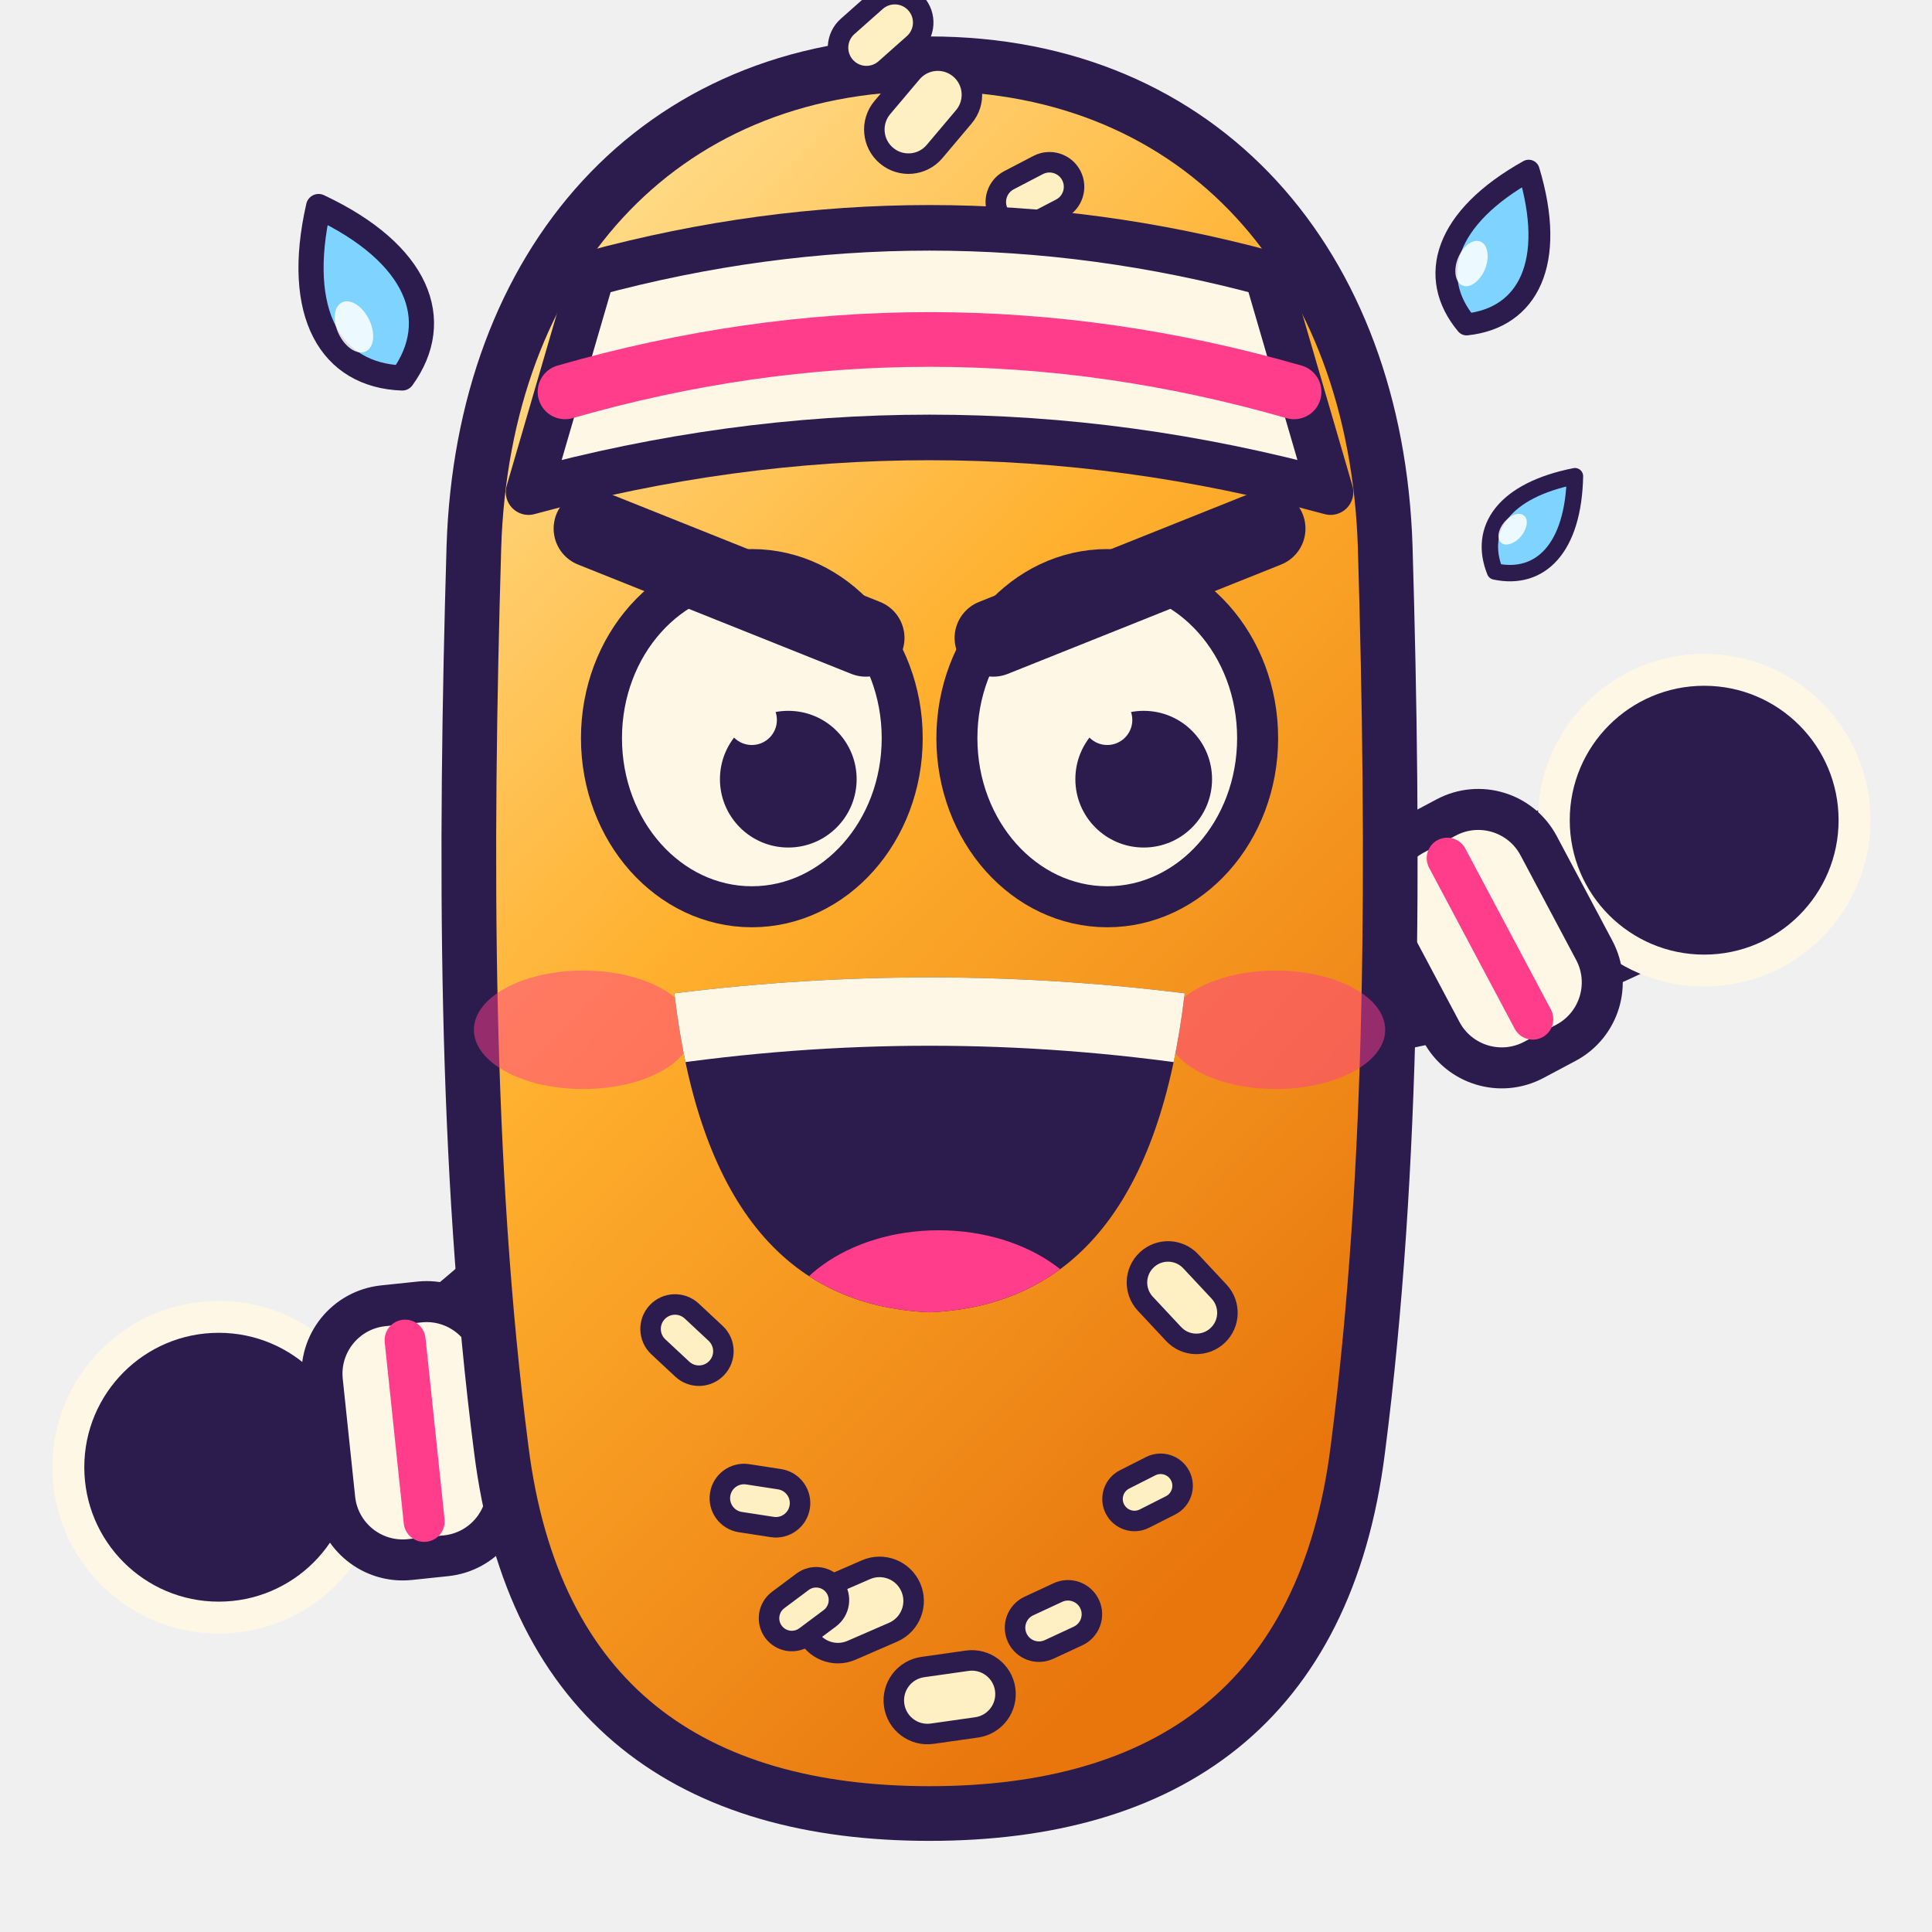
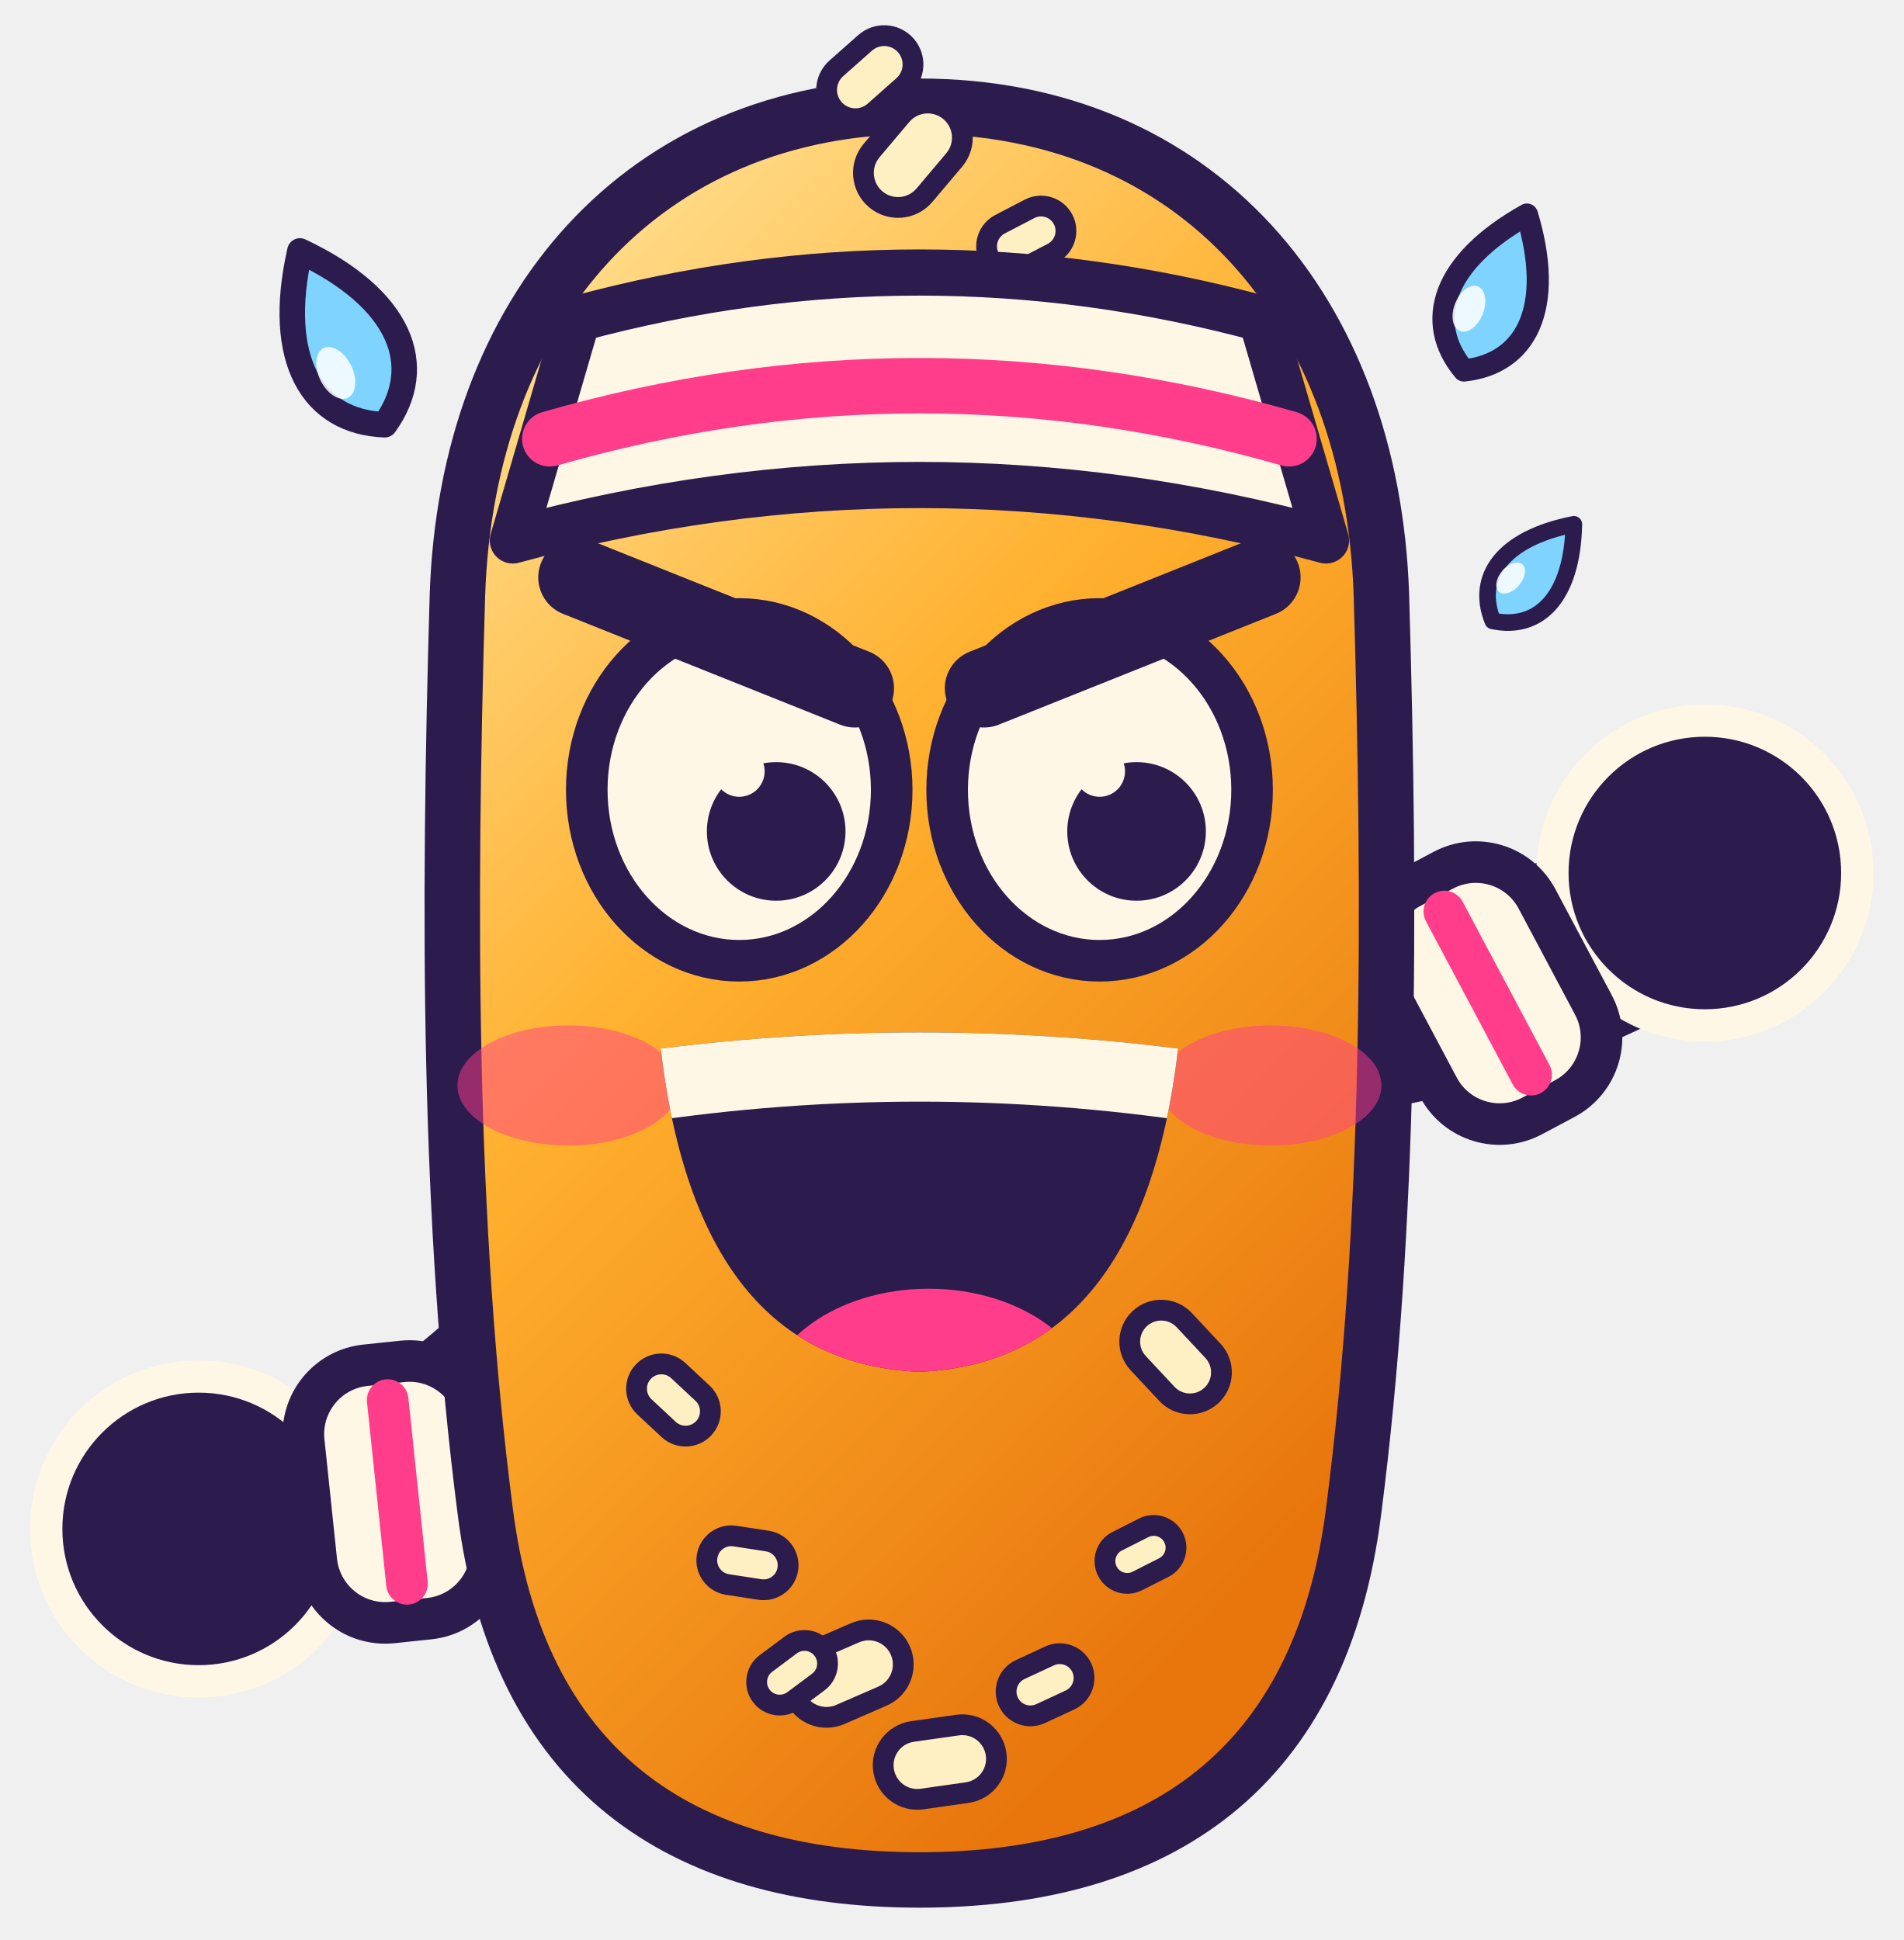
- <svg xmlns="http://www.w3.org/2000/svg" viewBox="116 86 424 424" width="424" height="424">
+ <svg xmlns="http://www.w3.org/2000/svg" viewBox="121 77 412 420" width="412" height="420">
  <defs>
    <linearGradient id="oro" x1="0" y1="0" x2=".55" y2="1">
      <stop offset="0" stop-color="#FFE9A6" />
      <stop offset=".48" stop-color="#FFB02E" />
      <stop offset="1" stop-color="#E8760D" />
    </linearGradient>
  </defs>
  <g transform="translate(0 0) scale(1)">
    <path d="M262,344 C230,388 200,406 166,408" stroke="#2C1B4D" stroke-width="42" fill="none" stroke-linecap="round" />
    <path d="M390,300 C432,296 462,286 486,270" stroke="#2C1B4D" stroke-width="42" fill="none" stroke-linecap="round" />
    <path d="M262,344 C230,388 200,406 166,408" stroke="#FFB02E" stroke-width="26" fill="none" stroke-linecap="round" />
    <path d="M390,300 C432,296 462,286 486,270" stroke="#FFB02E" stroke-width="26" fill="none" stroke-linecap="round" />
    <circle cx="164" cy="408" r="33" fill="#2C1B4D" />
    <circle cx="164" cy="408" r="33" fill="none" stroke="#FFF7E6" stroke-width="7" />
    <circle cx="490" cy="266" r="33" fill="#2C1B4D" />
    <circle cx="490" cy="266" r="33" fill="none" stroke="#FFF7E6" stroke-width="7" />
    <g transform="rotate(-6 207 400)">
      <rect x="188" y="372" width="38" height="56" rx="15" fill="#FFF7E6" stroke="#2C1B4D" stroke-width="9" />
      <path d="M207,380 L207,420" stroke="#FF3D8B" stroke-width="9" stroke-linecap="round" />
    </g>
    <g transform="rotate(-28 443 292)">
      <rect x="424" y="264" width="38" height="56" rx="15" fill="#FFF7E6" stroke="#2C1B4D" stroke-width="9" />
      <path d="M443,272 L443,312" stroke="#FF3D8B" stroke-width="9" stroke-linecap="round" />
    </g>
    <path d="M320,100 C380,100 418,144 420,206                 C422,274 422,342 414,404 C407,460 372,484 320,484                 C268,484 233,460 226,404 C218,342 218,274 220,206                 C222,144 260,100 320,100 Z" fill="url(#oro)" stroke="#2C1B4D" stroke-width="12" stroke-linejoin="round" />
    <rect x="298.87" y="87.47" width="20.79" height="12.47" rx="6.24" fill="#FFF0C4" stroke="#2C1B4D" stroke-width="4.5" transform="rotate(-41.56 309.27 93.71)" />
    <rect x="306.11" y="103.12" width="24.96" height="14.98" rx="7.49" fill="#FFF0C4" stroke="#2C1B4D" stroke-width="4.5" transform="rotate(-49.84 318.59 110.61)" />
    <rect x="334.13" y="123.27" width="17.99" height="10.79" rx="5.4" fill="#FFF0C4" stroke="#2C1B4D" stroke-width="4.5" transform="rotate(-27.53 343.13 128.66)" />
    <rect x="364.08" y="363.96" width="22.74" height="13.64" rx="6.82" fill="#FFF0C4" stroke="#2C1B4D" stroke-width="4.5" transform="rotate(46.94 375.44 370.78)" />
    <rect x="359.81" y="408.7" width="16.07" height="9.64" rx="4.82" fill="#FFF0C4" stroke="#2C1B4D" stroke-width="4.5" transform="rotate(-26.85 367.85 413.52)" />
    <rect x="338.44" y="436.49" width="17.52" height="10.51" rx="5.26" fill="#FFF0C4" stroke="#2C1B4D" stroke-width="4.5" transform="rotate(-24.94 347.2 441.75)" />
    <rect x="312.11" y="451.09" width="24.61" height="14.77" rx="7.38" fill="#FFF0C4" stroke="#2C1B4D" stroke-width="4.5" transform="rotate(-8.09 324.42 458.48)" />
    <rect x="292" y="431.86" width="24.92" height="14.95" rx="7.48" fill="#FFF0C4" stroke="#2C1B4D" stroke-width="4.5" transform="rotate(-23.5 304.46 439.34)" />
    <rect x="284.11" y="434.15" width="16.67" height="10" rx="5" fill="#FFF0C4" stroke="#2C1B4D" stroke-width="4.5" transform="rotate(-36.76 292.44 439.15)" />
    <rect x="273.94" y="410.03" width="17.68" height="10.61" rx="5.3" fill="#FFF0C4" stroke="#2C1B4D" stroke-width="4.5" transform="rotate(8.76 282.78 415.33)" />
    <rect x="257.81" y="374.73" width="17.91" height="10.74" rx="5.37" fill="#FFF0C4" stroke="#2C1B4D" stroke-width="4.5" transform="rotate(43.01 266.77 380.1)" />
    <g>
      <path d="M232,194 Q320,170 408,194 L394,146 Q320,126 246,146 Z" fill="#FFF7E6" stroke="#2C1B4D" stroke-width="10" stroke-linejoin="round" />
      <path d="M240,172 Q320,149 400,172" fill="none" stroke="#FF3D8B" stroke-width="12" stroke-linecap="round" />
    </g>
    <ellipse cx="281" cy="248" rx="33" ry="37" fill="#FFF7E6" stroke="#2C1B4D" stroke-width="9" />
    <ellipse cx="359" cy="248" rx="33" ry="37" fill="#FFF7E6" stroke="#2C1B4D" stroke-width="9" />
    <circle cx="289" cy="257" r="15" fill="#2C1B4D" />
    <circle cx="367" cy="257" r="15" fill="#2C1B4D" />
    <circle cx="281" cy="244" r="5.5" fill="#FFF7E6" />
    <circle cx="359" cy="244" r="5.5" fill="#FFF7E6" />
    <path d="M246,202 L306,226" stroke="#2C1B4D" stroke-width="17" stroke-linecap="round" />
    <path d="M394,202 L334,226" stroke="#2C1B4D" stroke-width="17" stroke-linecap="round" />
    <ellipse cx="244" cy="312" rx="24" ry="13" fill="#FF3D8B" opacity=".5" />
    <ellipse cx="396" cy="312" rx="24" ry="13" fill="#FF3D8B" opacity=".5" />
    <g>
      <path d="M264,304 Q320,297 376,304 Q368,372 320,374 Q272,372 264,304 Z" fill="#2C1B4D" />
      <clipPath id="boca">
        <path d="M264,304 Q320,297 376,304 Q368,372 320,374 Q272,372 264,304 Z" />
      </clipPath>
      <g clip-path="url(#boca)">
        <path d="M260,300 Q320,293 380,300 L380,320 Q320,311 260,320 Z" fill="#FFF7E6" />
        <ellipse cx="322" cy="382" rx="36" ry="26" fill="#FF3D8B" />
      </g>
    </g>
    <g transform="rotate(-26 196 152)">
      <path d="M196,129 C211.18,147.86 209.8,163.5 196,170.86                C182.2,163.5 180.82,147.86 196,129 Z" fill="#7FD4FF" stroke="#2C1B4D" stroke-width="5.52" stroke-linejoin="round" />
      <ellipse cx="191.4" cy="156.14" rx="3.68" ry="5.98" fill="#FFFFFF" opacity=".85" />
    </g>
    <g transform="rotate(22 444 142)">
      <path d="M444,122 C457.2,138.4 456,152 444,158.4                C432,152 430.8,138.4 444,122 Z" fill="#7FD4FF" stroke="#2C1B4D" stroke-width="4.8" stroke-linejoin="round" />
      <ellipse cx="440" cy="145.6" rx="3.2" ry="5.2" fill="#FFFFFF" opacity=".85" />
    </g>
    <g transform="rotate(40 452 202)">
      <path d="M452,187 C461.9,199.3 461,209.5 452,214.3                C443,209.5 442.1,199.3 452,187 Z" fill="#7FD4FF" stroke="#2C1B4D" stroke-width="3.6" stroke-linejoin="round" />
      <ellipse cx="449" cy="204.7" rx="2.4" ry="3.9" fill="#FFFFFF" opacity=".85" />
    </g>
  </g>
</svg>
